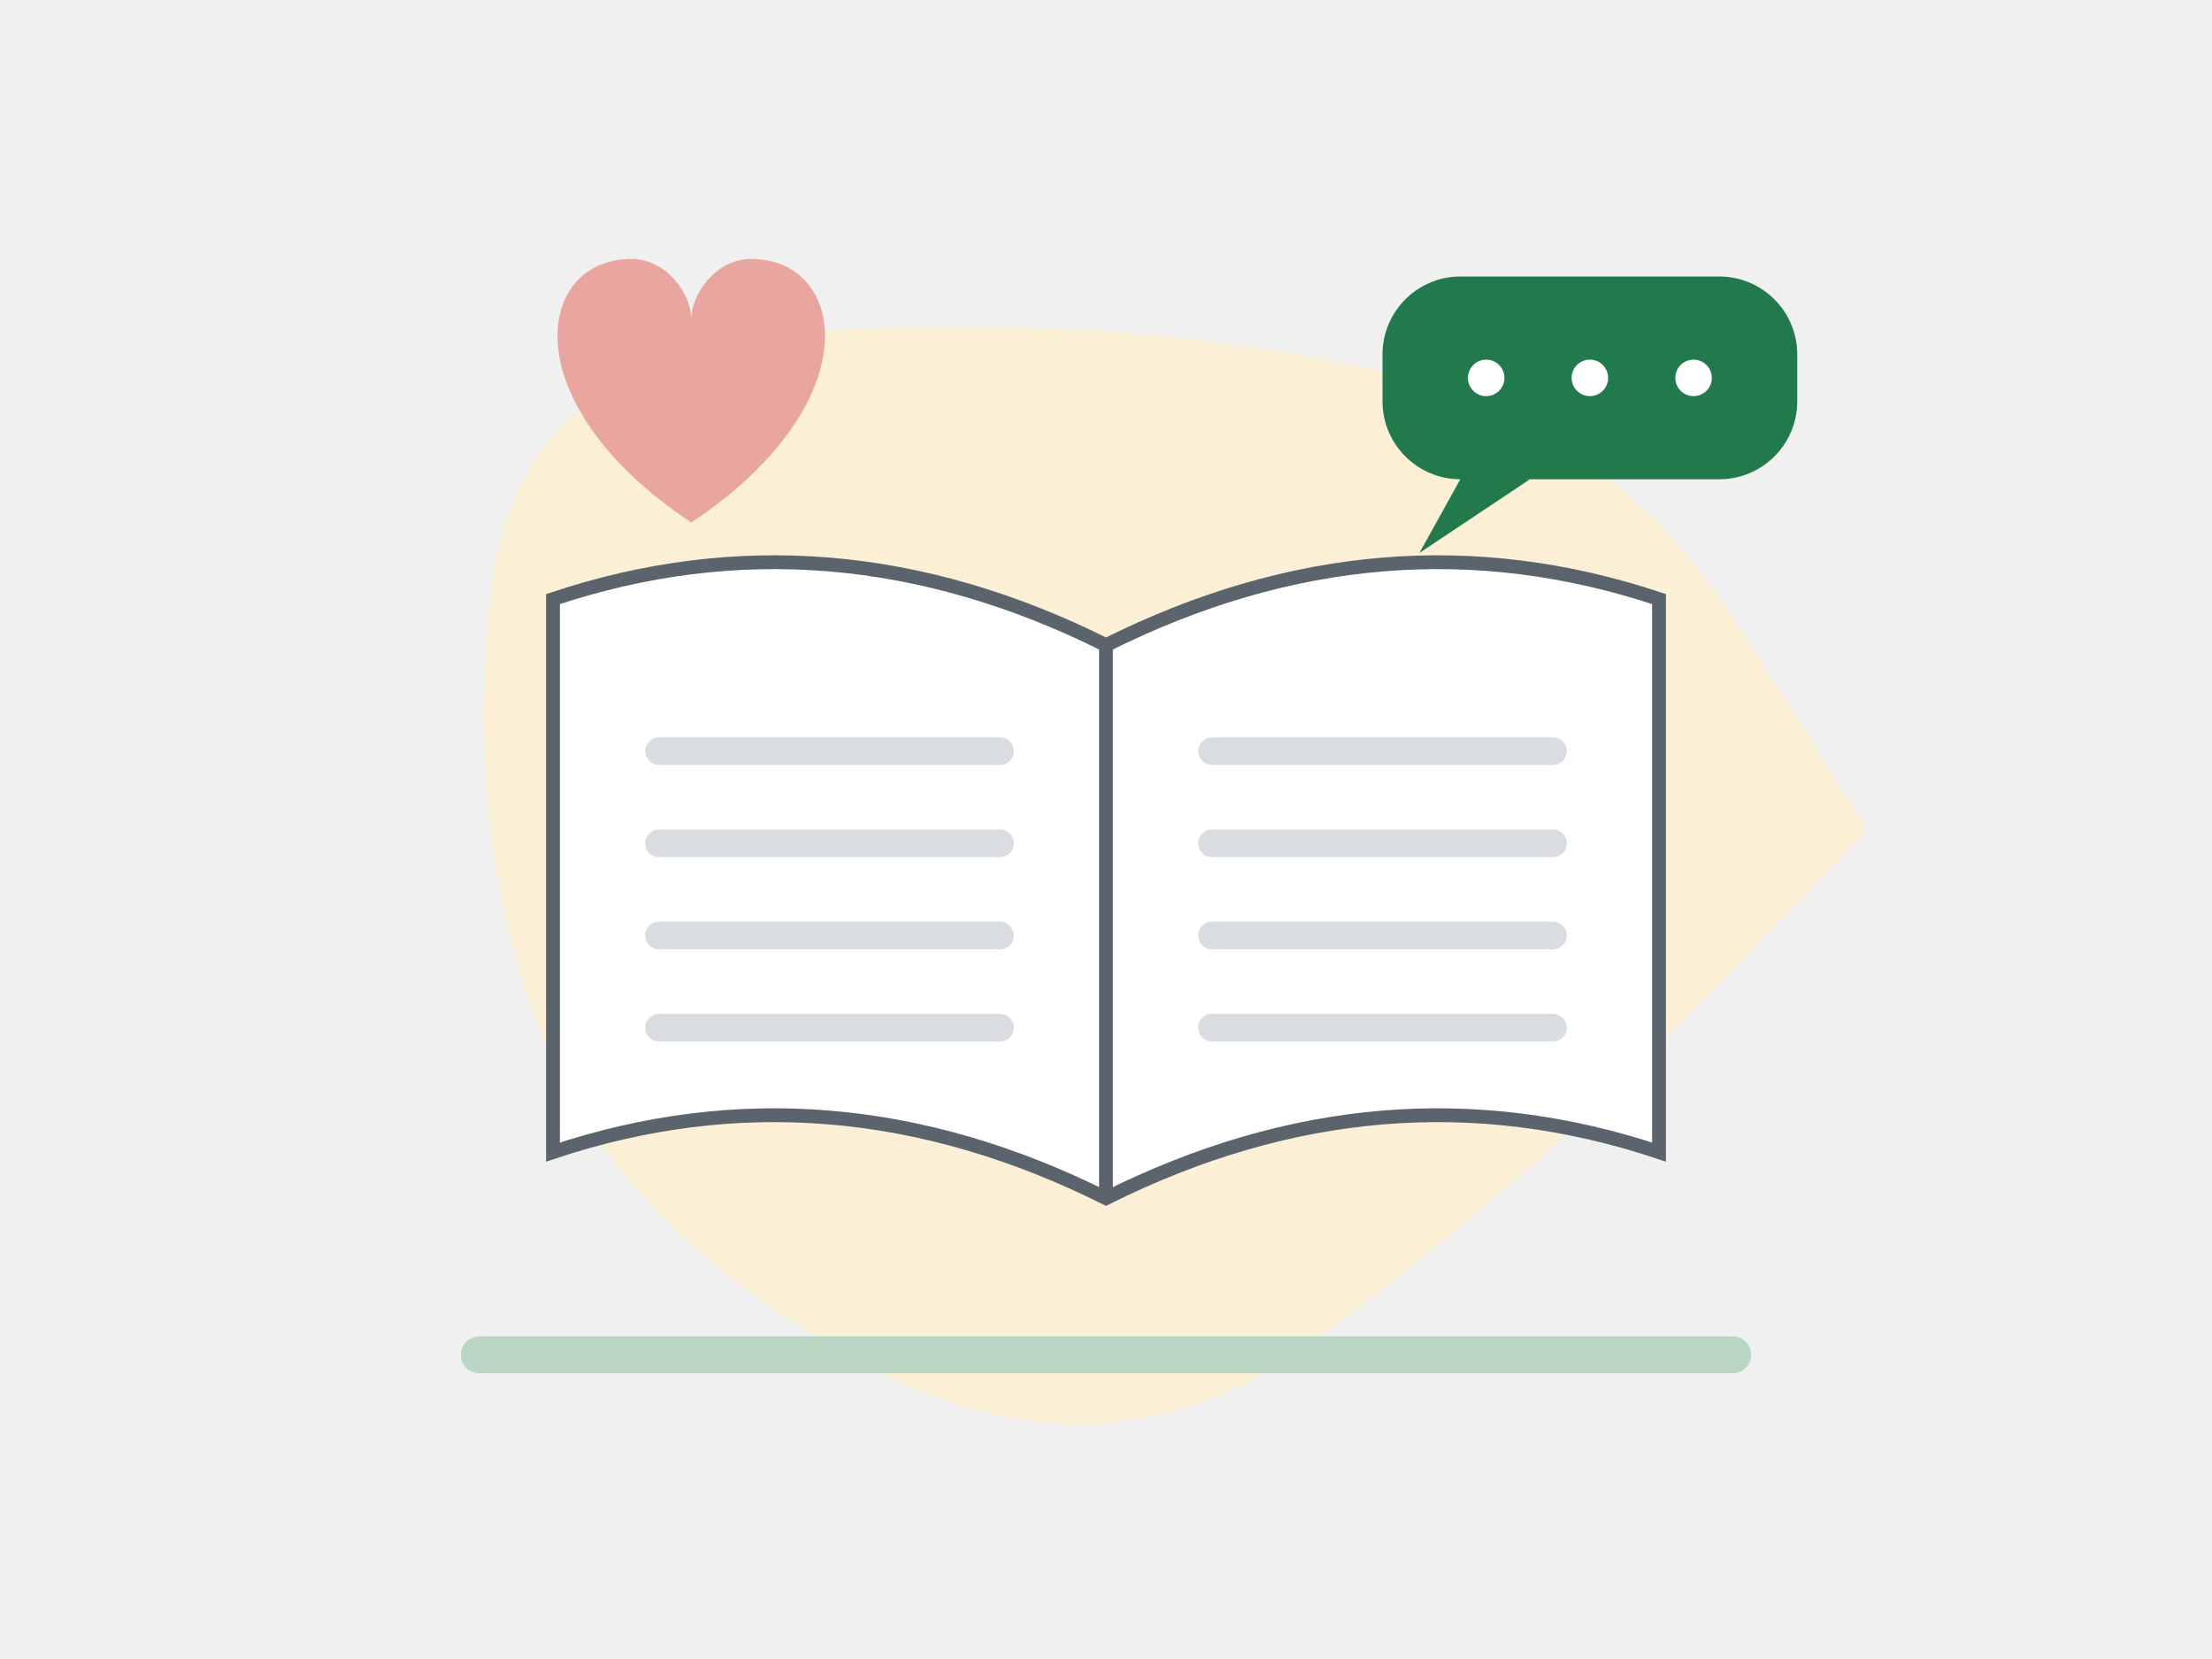
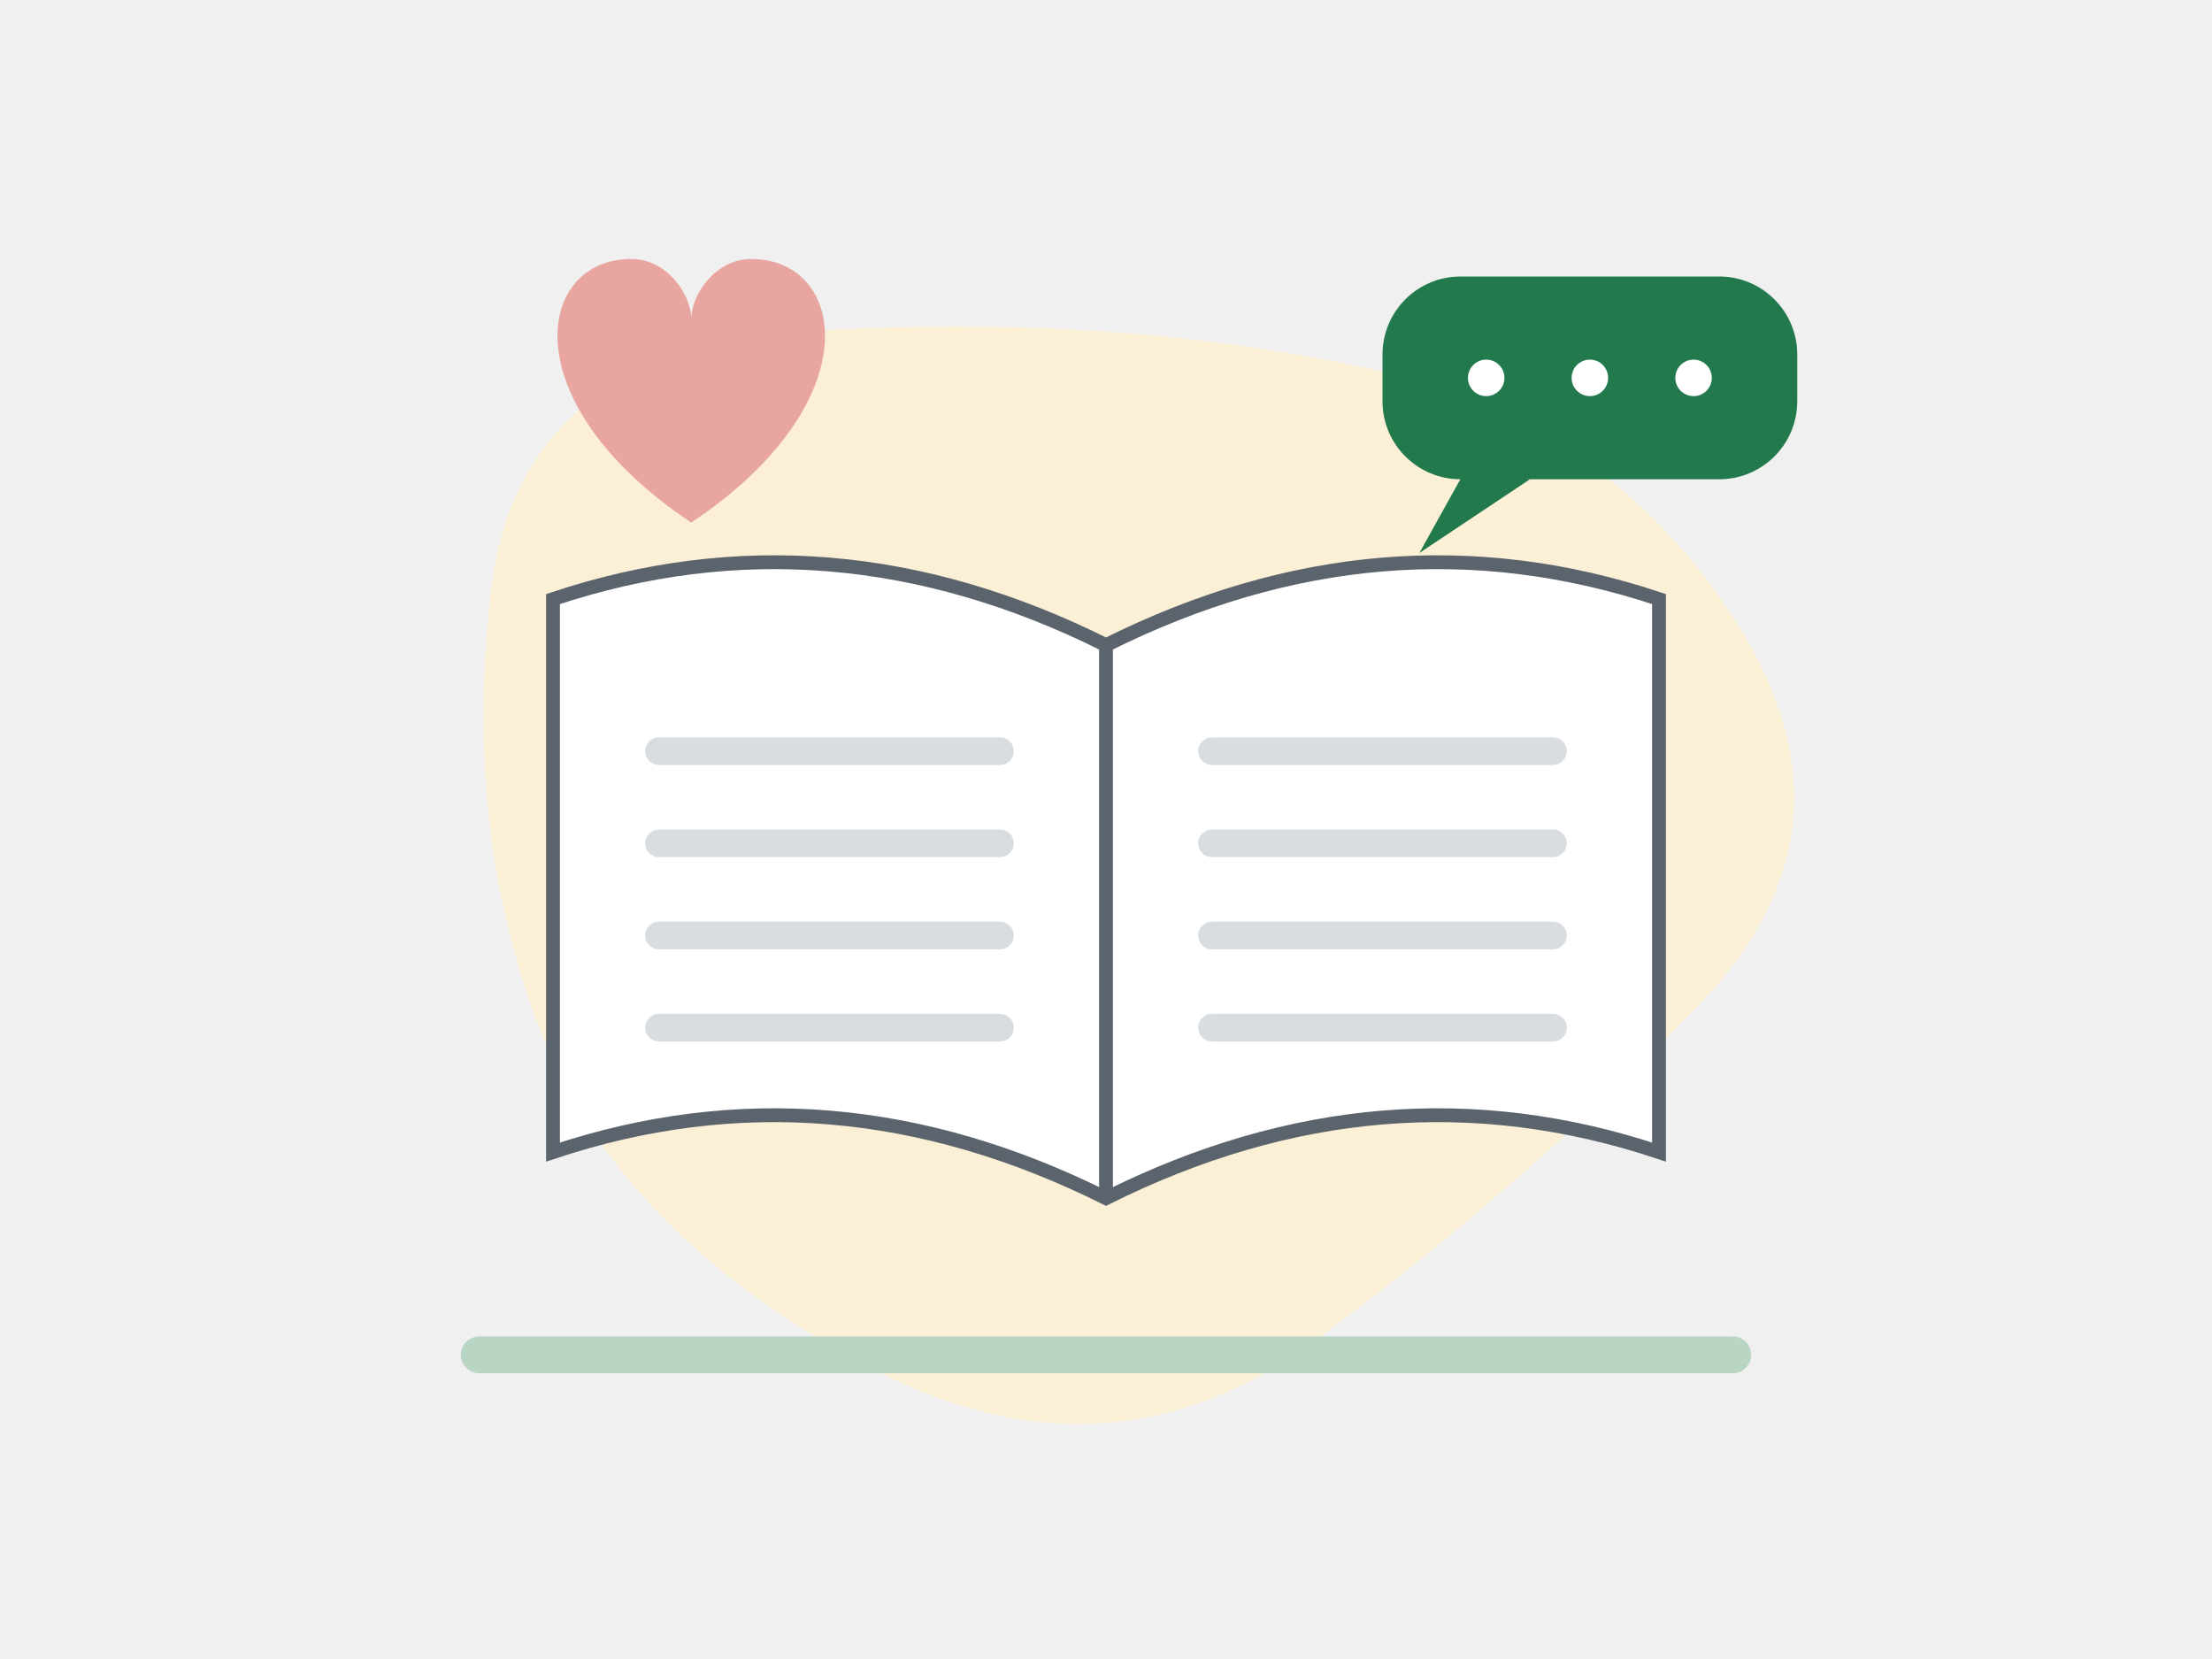
<svg xmlns="http://www.w3.org/2000/svg" viewBox="0 0 480 360" width="480" height="360" role="img" aria-labelledby="t">
-   <path d="M405.2 180 Q405.2 180 368.8 217.9 Q332.5 255.8 286.2 290.3 Q240 324.7 187 295.8 Q133.9 267 117.2 223.5 Q100.4 180 106.6 127.8 Q112.8 75.7 176.4 71.8 Q240 68 294.4 79.4 Q348.9 90.7 377 135.4 Z" fill="#fbf0d6" />
+   <path d="M377 135.4 Q405.2 180 368.8 217.9 Q332.5 255.8 286.2 290.3 Q240 324.7 187 295.8 Q133.9 267 117.2 223.5 Q100.4 180 106.6 127.8 Q112.8 75.7 176.4 71.8 Q240 68 294.4 79.4 Q348.9 90.7 377 135.4 Z" fill="#fbf0d6" />
  <path d="M120 250 V130 q60 -20 120 10 q60 -30 120 -10 V250 q-60 -20 -120 10 q-60 -30 -120 -10z" fill="#ffffff" stroke="#5b636c" stroke-width="3" />
  <line x1="240" y1="140" x2="240" y2="260" stroke="#5b636c" stroke-width="3" />
  <rect x="140" y="160" width="80" height="6" rx="3" fill="#d9dde2" />
  <rect x="260" y="160" width="80" height="6" rx="3" fill="#d9dde2" />
  <rect x="140" y="180" width="80" height="6" rx="3" fill="#d9dde2" />
  <rect x="260" y="180" width="80" height="6" rx="3" fill="#d9dde2" />
  <rect x="140" y="200" width="80" height="6" rx="3" fill="#d9dde2" />
  <rect x="260" y="200" width="80" height="6" rx="3" fill="#d9dde2" />
  <rect x="140" y="220" width="80" height="6" rx="3" fill="#d9dde2" />
  <rect x="260" y="220" width="80" height="6" rx="3" fill="#d9dde2" />
  <g>
    <rect x="300" y="60" width="90" height="44" rx="16.923" fill="#227a4c" />
    <path d="M318 102 l-10 18 l24 -16z" fill="#227a4c" />
    <circle cx="322.5" cy="82" r="3.96" fill="#ffffff" />
    <circle cx="345" cy="82" r="3.96" fill="#ffffff" />
    <circle cx="367.5" cy="82" r="3.96" fill="#ffffff" />
  </g>
  <path transform="translate(150 90) scale(1.3)" d="M0 18 C-30 -2 -26 -26 -10 -26 C-4 -26 0 -20 0 -16 C0 -20 4 -26 10 -26 C26 -26 30 -2 0 18Z" fill="#e9a5a0" />
  <rect x="100" y="290" width="280" height="8" rx="4" fill="#b9d6c4" />
</svg>
